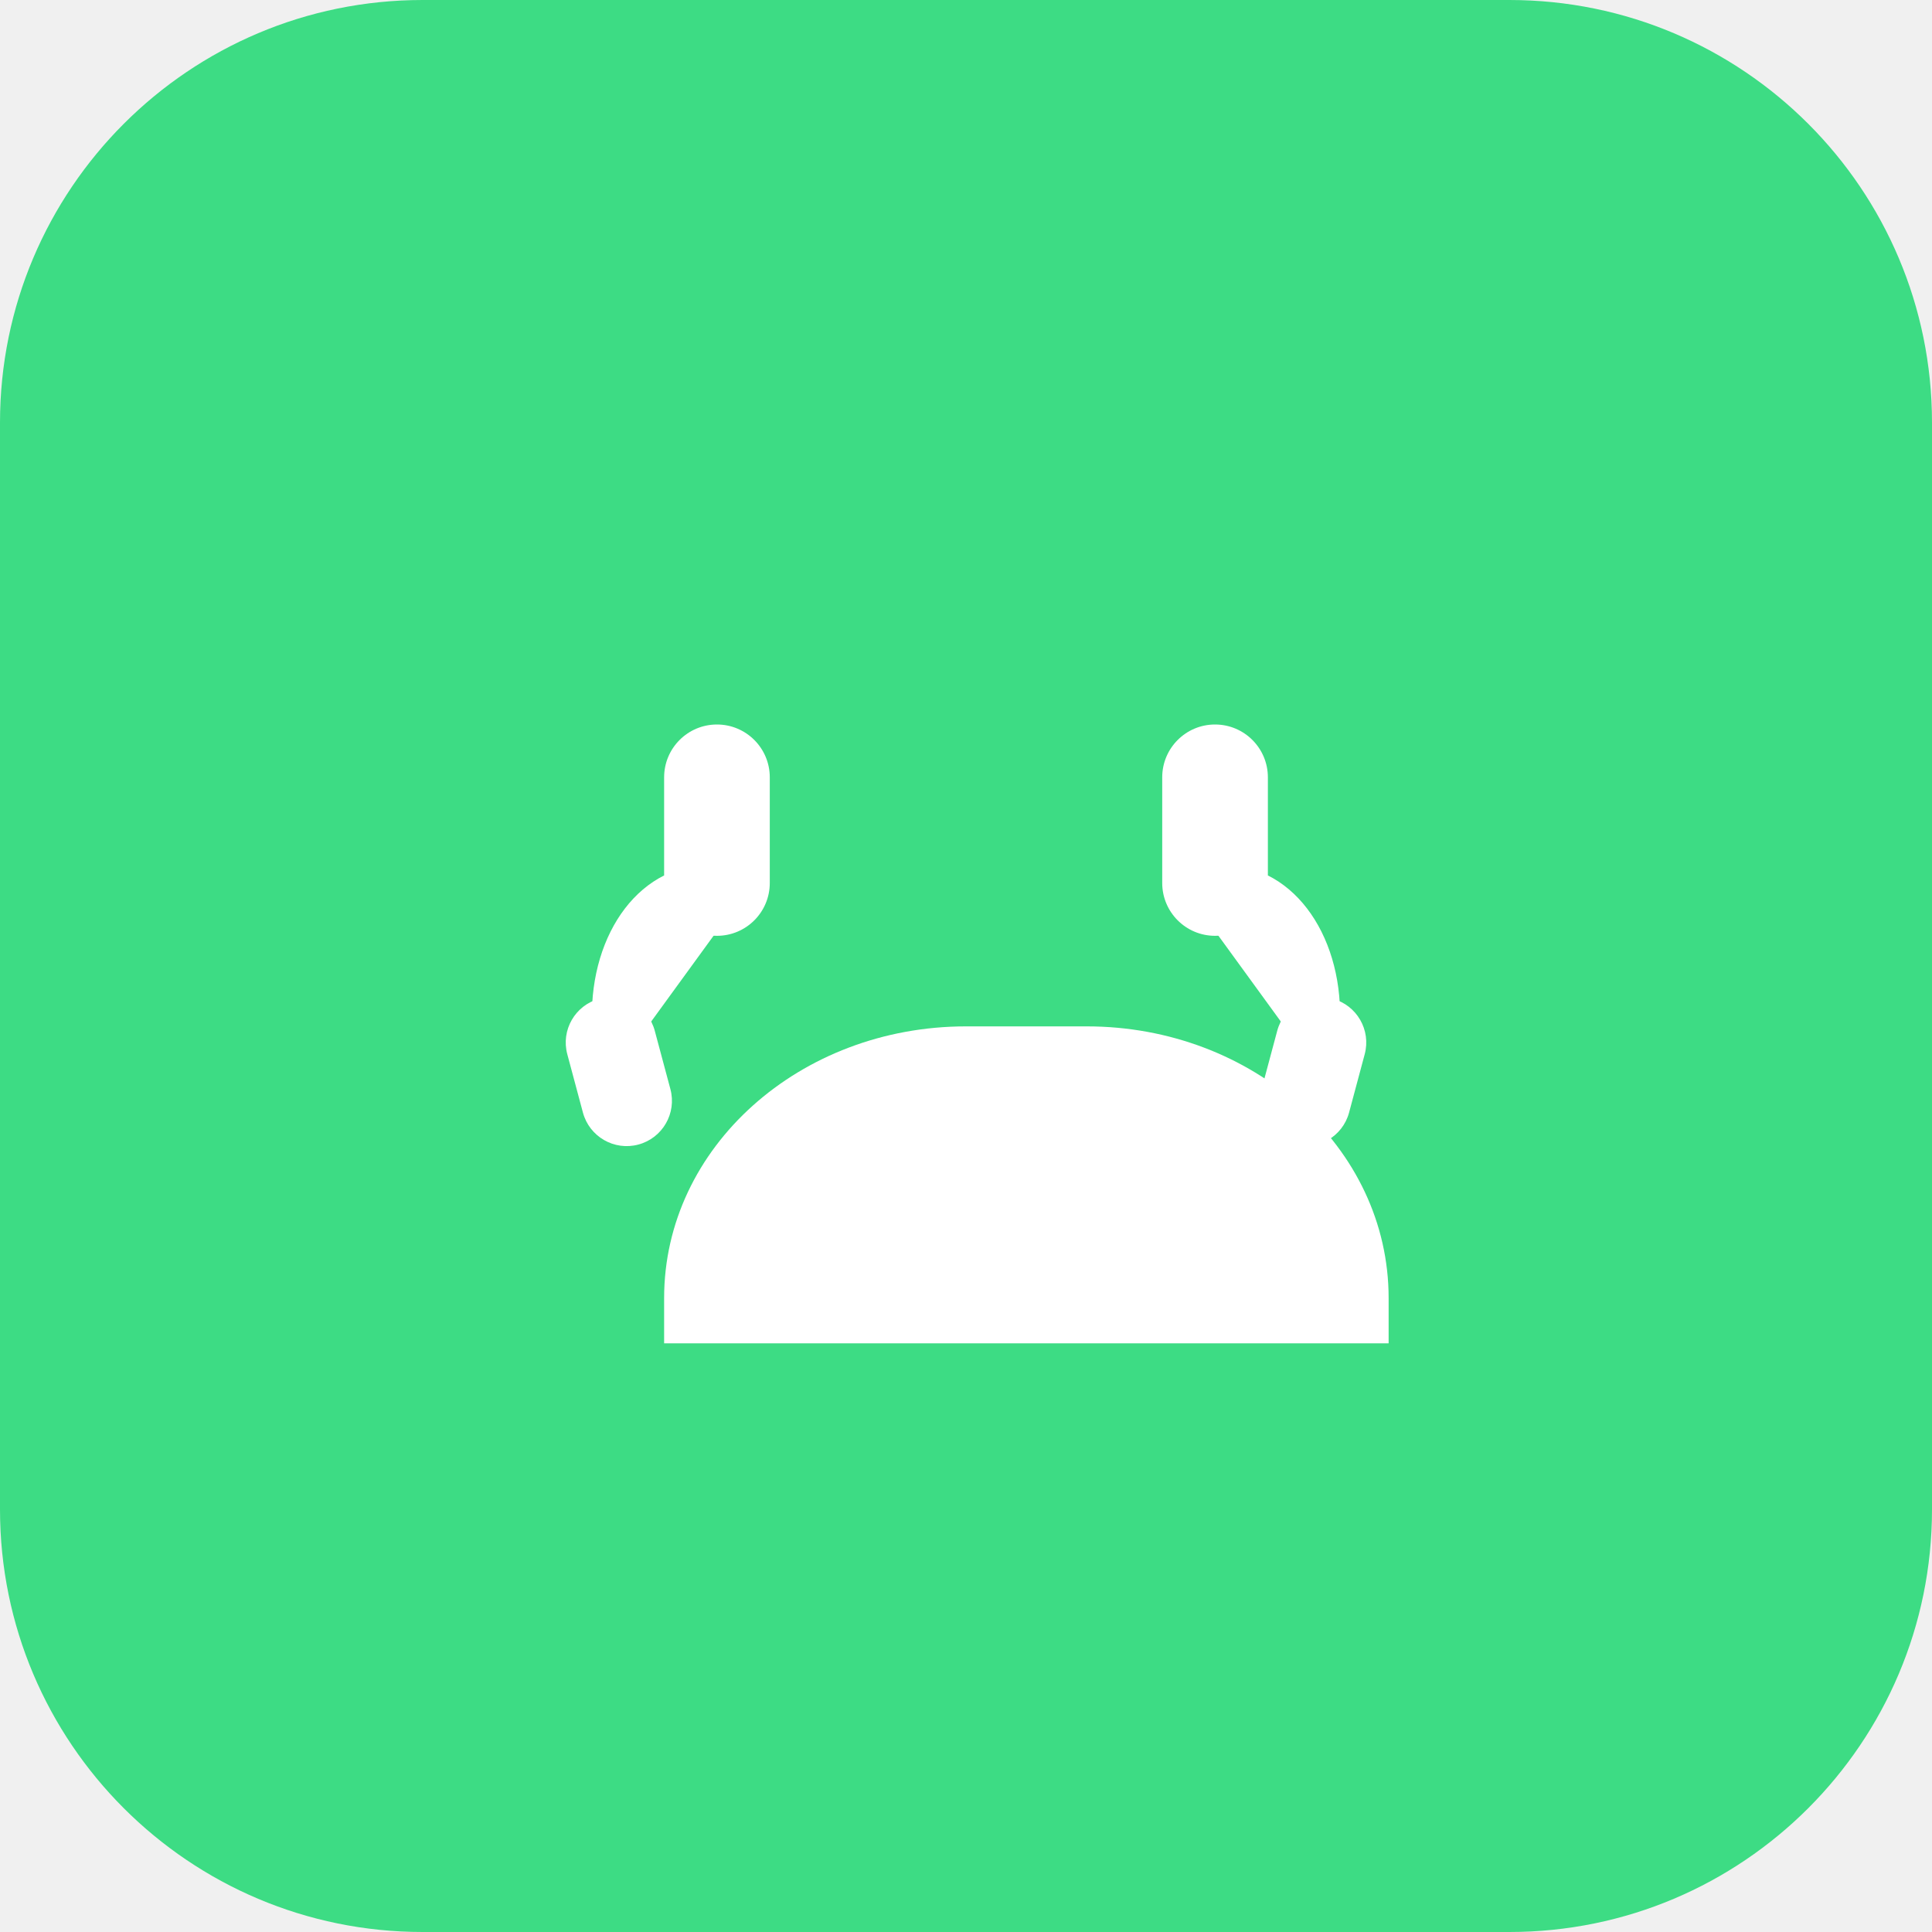
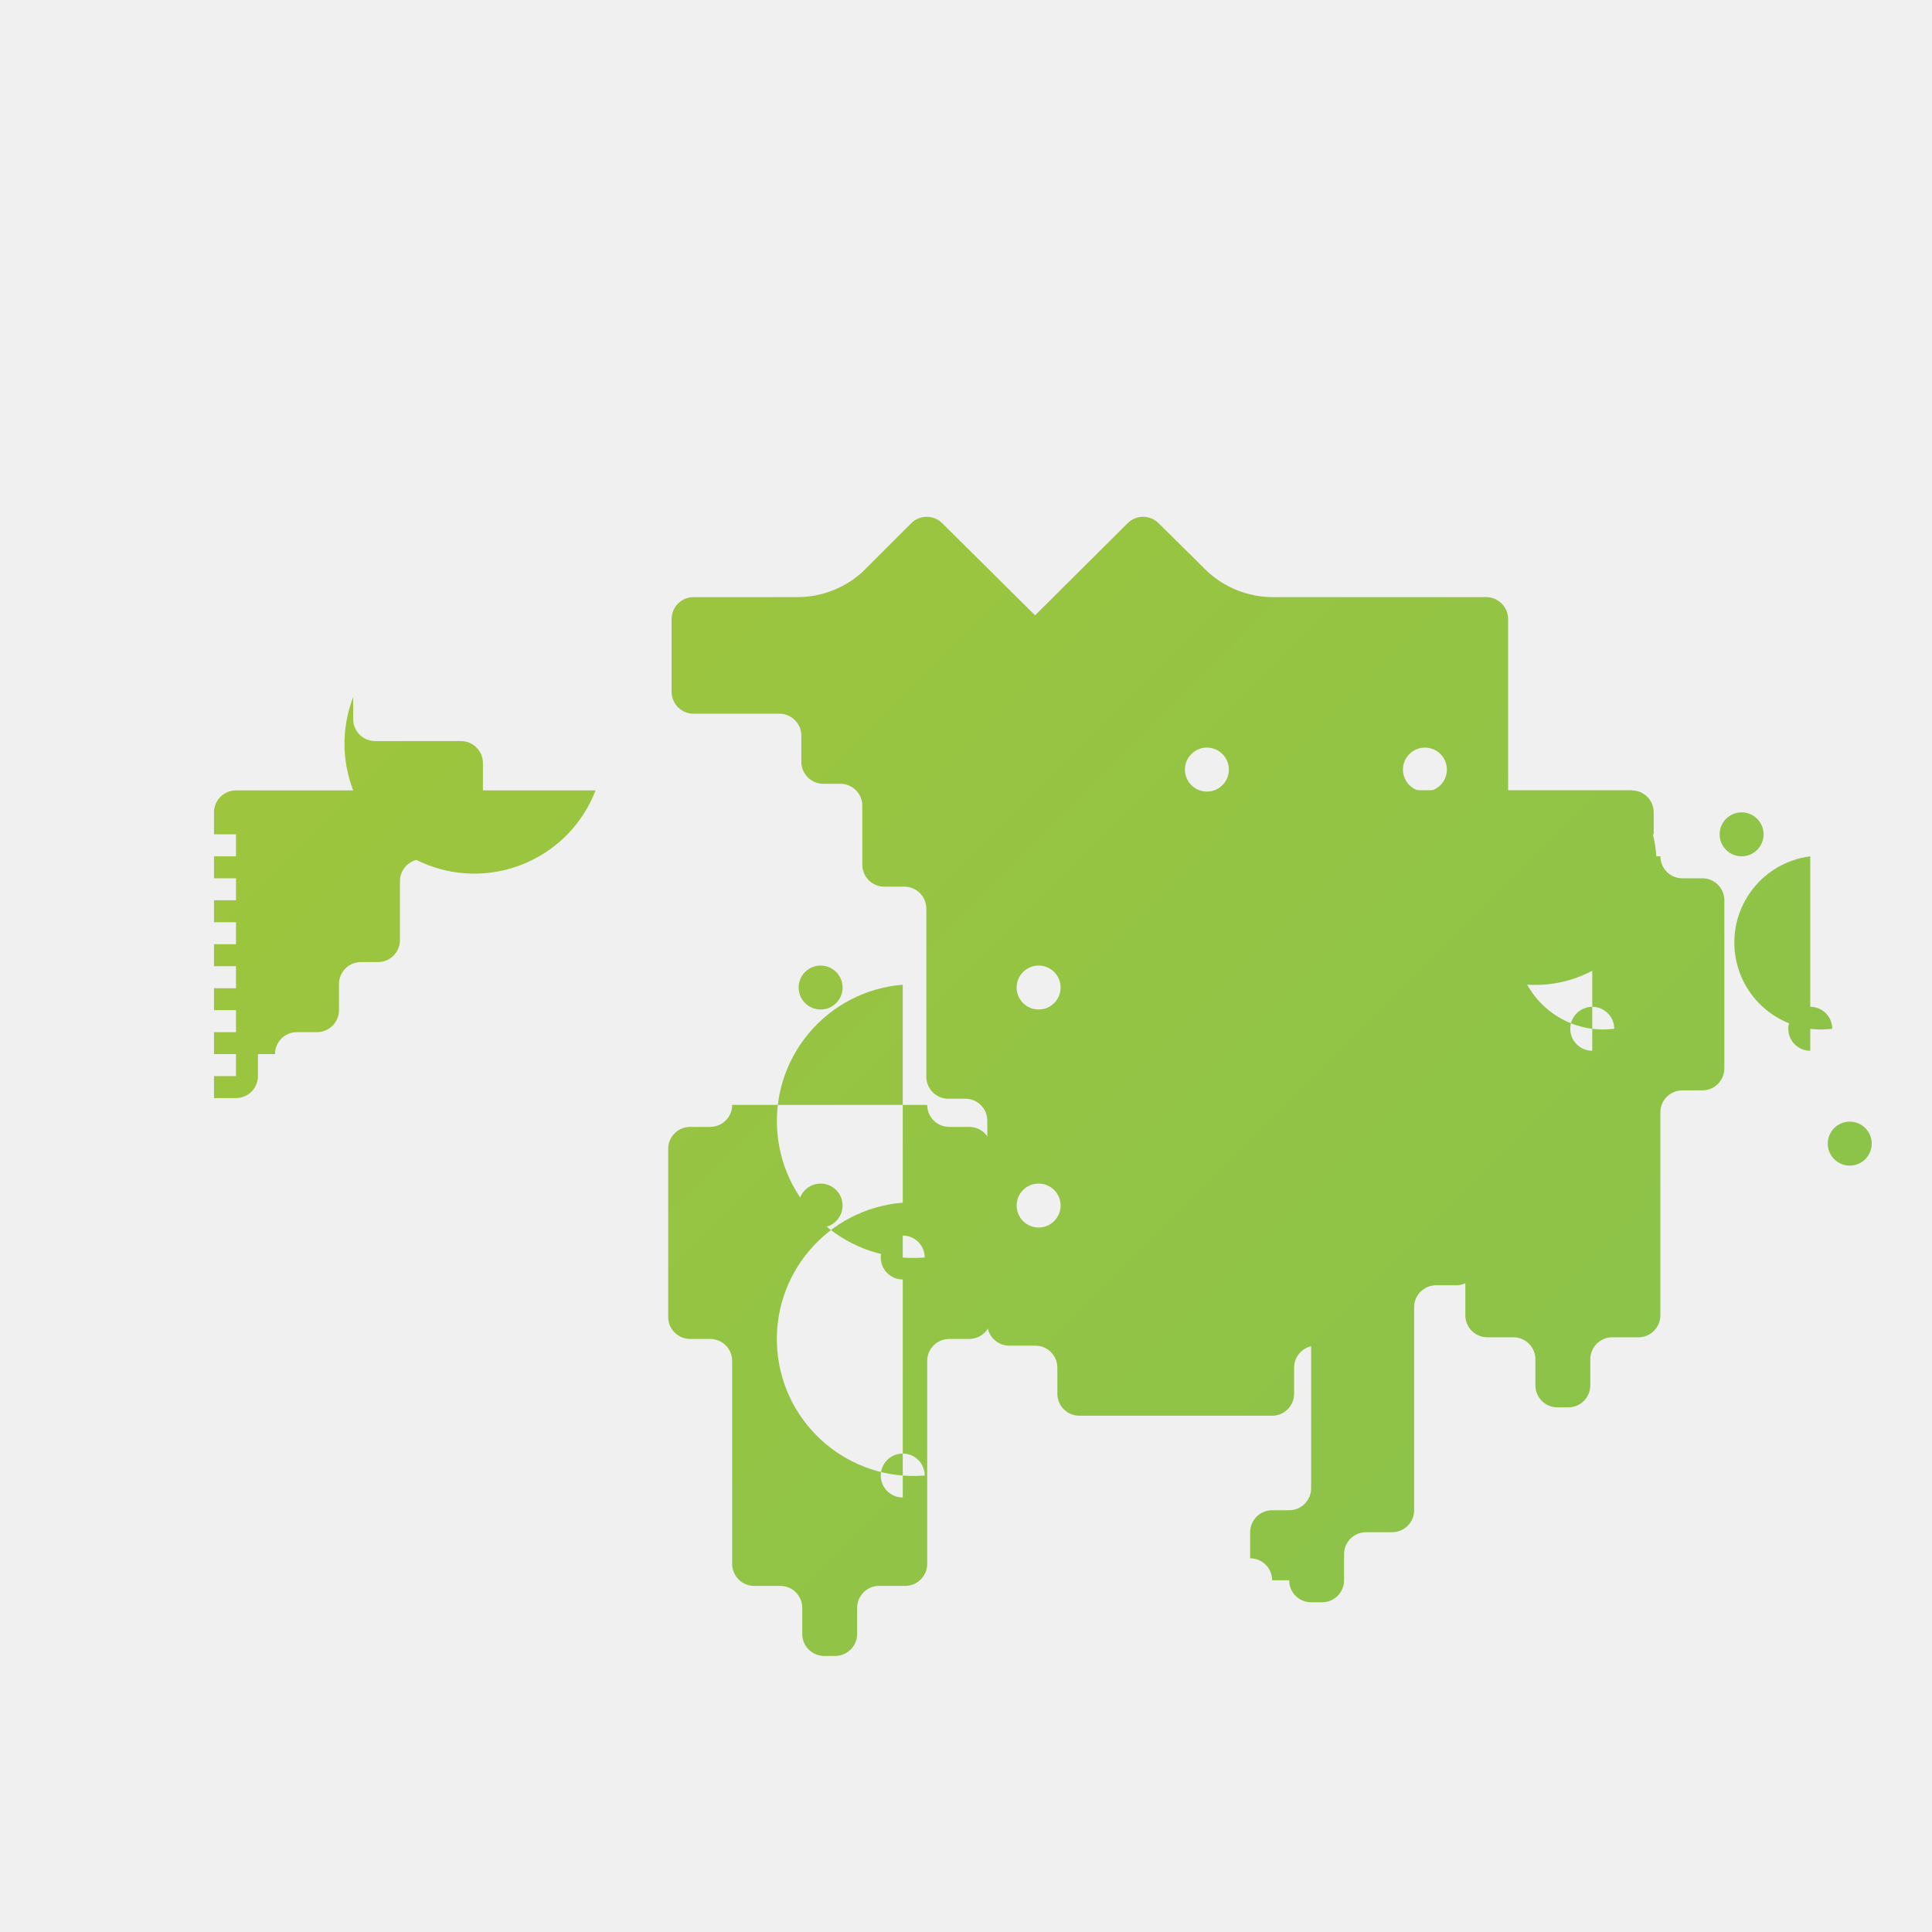
- <svg xmlns="http://www.w3.org/2000/svg" viewBox="0 0 64 64" width="64" height="64">
-   <rect width="64" height="64" rx="14" fill="#3DDC84" />
-   <g fill="#fff" fill-rule="evenodd">
-     <rect x="22" y="24" width="3.5" height="7" rx="1.75" />
-     <rect x="38.5" y="24" width="3.5" height="7" rx="1.75" />
-     <path d="M22 43c0-5 4.5-9 10-9h4c5.5 0 10 4 10 9v1.5h-24V43z" />
-     <path d="M20 36c-1-3 0-6 2-7l2 1.5M44 36c1-3 0-6-2-7l-2 1.5" />
-     <rect x="19" y="33" width="3" height="5" rx="1.5" transform="rotate(-15 20.5 35.5)" />
-     <rect x="42" y="33" width="3" height="5" rx="1.5" transform="rotate(15 43.5 35.5)" />
+ <svg xmlns="http://www.w3.org/2000/svg" viewBox="0 0 327.89 327.89" width="50" height="50">
+   <defs>
+     <linearGradient id="android-grad" x1="26.14" y1="24.75" x2="266.24" y2="264.32" gradientUnits="userSpaceOnUse">
+       <stop offset="0" stop-color="#a4c639" />
+       <stop offset="1" stop-color="#8bc34a" />
+     </linearGradient>
+   </defs>
+   <g>
+     <path fill="url(#android-grad)" d="M215.9,101.34a16.41,16.41,0,0,1-11.07-4.43l-8.2-8.11a3.72,3.72,0,0,0-5.26,0l-15.7,15.63-15.76-15.63a3.72,3.72,0,0,0-5.26,0l-8.11,8.11a16.41,16.41,0,0,1-11.07,4.43H117.71a3.73,3.73,0,0,0-3.73,3.73v12.33a3.73,3.73,0,0,0,3.73,3.73h14.56a3.73,3.73,0,0,1,3.73,3.73v4.43a3.73,3.73,0,0,0,3.73,3.73h2.89a3.73,3.73,0,0,1,3.73,3.73v10a3.73,3.73,0,0,0,3.73,3.73h3.4a3.73,3.73,0,0,1,3.73,3.73v28.53a3.73,3.73,0,0,0,3.73,3.73h2.89a3.73,3.73,0,0,1,3.73,3.73v34.45a3.73,3.73,0,0,0,3.73,3.73h4.43a3.73,3.73,0,0,1,3.73,3.73v4.43a3.73,3.73,0,0,0,3.73,3.73H215.9a3.73,3.73,0,0,0,3.73-3.73v-4.43a3.73,3.73,0,0,1,3.73-3.73h4.43a3.73,3.73,0,0,0,3.73-3.73v-34.45a3.73,3.73,0,0,1,3.73-3.73h2.89a3.73,3.73,0,0,0,3.73-3.73v-28.53a3.73,3.73,0,0,1,3.73-3.73h2.89a3.73,3.73,0,0,0,3.73-3.73v-4.43a3.73,3.73,0,0,0,3.73-3.73V105.07a3.73,3.73,0,0,0-3.73-3.73Zm-11.07,33a3.73,3.73,0,1,1,3.73-3.73,3.73,3.73,0,0,1-3.73,3.73Zm37,0a3.73,3.73,0,1,1,3.73-3.73,3.73,3.73,0,0,1-3.73,3.73ZM143,167.6a3.73,3.73,0,1,1-3.73-3.73A3.73,3.73,0,0,1,143,167.6Zm37,0a3.73,3.73,0,1,1-3.73-3.73A3.73,3.73,0,0,1,180,167.6Zm-37,37a3.73,3.73,0,1,1-3.73-3.73A3.73,3.73,0,0,1,143,204.6Zm37,0a3.73,3.73,0,1,1-3.73-3.73A3.73,3.73,0,0,1,180,204.6Z" />
+     <path fill="url(#android-grad)" d="M276.93,134.14H215.9a3.73,3.73,0,0,0-3.73,3.73v3.73H280.66V137.87A3.73,3.73,0,0,0,276.93,134.14Zm-25.35,11.19h-2.89a3.73,3.73,0,0,1-3.73,3.73h-3.4a3.73,3.73,0,0,0-3.73,3.73v28.53a3.73,3.73,0,0,0,3.73,3.73h3.4a3.73,3.73,0,0,1,3.73,3.73v34.45a3.73,3.73,0,0,0,3.73,3.73h4.43a3.73,3.73,0,0,1,3.73,3.73v4.43a3.73,3.73,0,0,0,3.73,3.73h1.86a3.73,3.73,0,0,0,3.73-3.73v-4.43a3.73,3.73,0,0,1,3.73-3.73h4.43a3.73,3.73,0,0,0,3.73-3.73v-34.45a3.73,3.73,0,0,1,3.73-3.73h3.4a3.73,3.73,0,0,0,3.73-3.73v-28.53a3.73,3.73,0,0,0-3.73-3.73h-3.4a3.73,3.73,0,0,1-3.73-3.73Zm18.65,33a3.73,3.73,0,1,1,3.73-3.73A3.73,3.73,0,0,1,270.23,145.33Zm37,0a3.73,3.73,0,1,1,3.73-3.73A3.73,3.73,0,0,1,307.23,145.33Z" />
+     <path fill="url(#android-grad)" d="M101.08,134.14H40.05A3.73,3.73,0,0,0,36.32,137.87v3.73H40.05v3.73H36.32v3.73H40.05v3.73H36.32v3.73H40.05v3.73H36.32v3.73H40.05v3.73H36.32v3.73H40.05v3.73H36.32v3.73H40.05v3.73H36.32v3.73H40.05a3.73,3.73,0,0,0,3.73-3.73v-3.73h2.89a3.73,3.73,0,0,1,3.73-3.73h3.4a3.73,3.73,0,0,0,3.73-3.73v-4.43a3.73,3.73,0,0,1,3.73-3.73h2.89a3.73,3.73,0,0,0,3.73-3.73v-10a3.73,3.73,0,0,1,3.73-3.73h2.89a3.73,3.73,0,0,0,3.73-3.73v-4.43a3.73,3.73,0,0,0,3.73-3.73v-4.43a3.73,3.73,0,0,0-3.73-3.73h-14.56a3.73,3.73,0,0,1-3.73-3.73v-3.73A3.73,3.73,0,0,0,101.08,134.14Zm26.07,53.38h-2.89a3.73,3.73,0,0,1-3.73,3.73h-3.4a3.73,3.73,0,0,0-3.73,3.73v28.53a3.73,3.73,0,0,0,3.73,3.73h3.4a3.73,3.73,0,0,1,3.73,3.73v34.45a3.73,3.73,0,0,0,3.73,3.73h4.43a3.73,3.73,0,0,1,3.73,3.73v4.43a3.73,3.73,0,0,0,3.73,3.73h1.86a3.73,3.73,0,0,0,3.73-3.73v-4.43a3.73,3.73,0,0,1,3.73-3.73h4.43a3.73,3.73,0,0,0,3.73-3.73v-34.45a3.73,3.73,0,0,1,3.73-3.73h3.4a3.73,3.73,0,0,0,3.73-3.73v-28.53a3.73,3.73,0,0,0-3.73-3.73h-3.4a3.73,3.73,0,0,1-3.73-3.73Zm26.06,29.63a3.73,3.73,0,1,1,3.73-3.73A3.73,3.73,0,0,1,153.21,167.12Zm0,37a3.73,3.73,0,1,1,3.73-3.73A3.73,3.73,0,0,1,153.21,204.11Z" />
+     <path fill="url(#android-grad)" d="M276.93,134.14H215.9a3.73,3.73,0,0,0-3.73,3.73v3.73h2.89a3.73,3.73,0,0,1,3.73,3.73v3.73h-2.89a3.73,3.73,0,0,0-3.73,3.73v4.43a3.73,3.73,0,0,1,3.73,3.73h2.89a3.73,3.73,0,0,0,3.73,3.73v10a3.73,3.73,0,0,1-3.73,3.73h-2.89a3.73,3.73,0,0,0-3.73,3.73v28.53a3.73,3.73,0,0,1,3.73,3.73h2.89a3.73,3.73,0,0,0,3.73,3.73v34.45a3.73,3.73,0,0,1-3.73,3.73h-2.89a3.73,3.73,0,0,0-3.73,3.73v4.43a3.73,3.73,0,0,1,3.73,3.73h2.89a3.73,3.73,0,0,0,3.73,3.73h1.86a3.73,3.73,0,0,0,3.73-3.73v-4.43a3.73,3.73,0,0,1,3.73-3.73h4.43a3.73,3.73,0,0,0,3.73-3.73v-34.45a3.73,3.73,0,0,1,3.73-3.73h3.4a3.73,3.73,0,0,0,3.73-3.73v-28.53a3.73,3.73,0,0,1,3.73-3.73h3.4a3.73,3.73,0,0,0,3.73-3.73v-4.43a3.73,3.73,0,0,0-3.73-3.73h-3.4a3.73,3.73,0,0,1-3.73-3.73h-2.89a3.73,3.73,0,0,1-3.73-3.73v-3.73A3.73,3.73,0,0,0,276.93,134.14Zm18.65,11.19a3.73,3.73,0,1,1,3.73-3.73A3.73,3.73,0,0,1,295.58,145.33Zm37,0a3.73,3.73,0,1,1,3.73-3.73A3.73,3.73,0,0,1,332.58,145.33Zm-18.65,52.49a3.73,3.73,0,1,1,3.73-3.73A3.73,3.73,0,0,1,314,197.82Zm37,0a3.73,3.73,0,1,1,3.73-3.73A3.73,3.73,0,0,1,351,197.82Z" />
  </g>
</svg>
